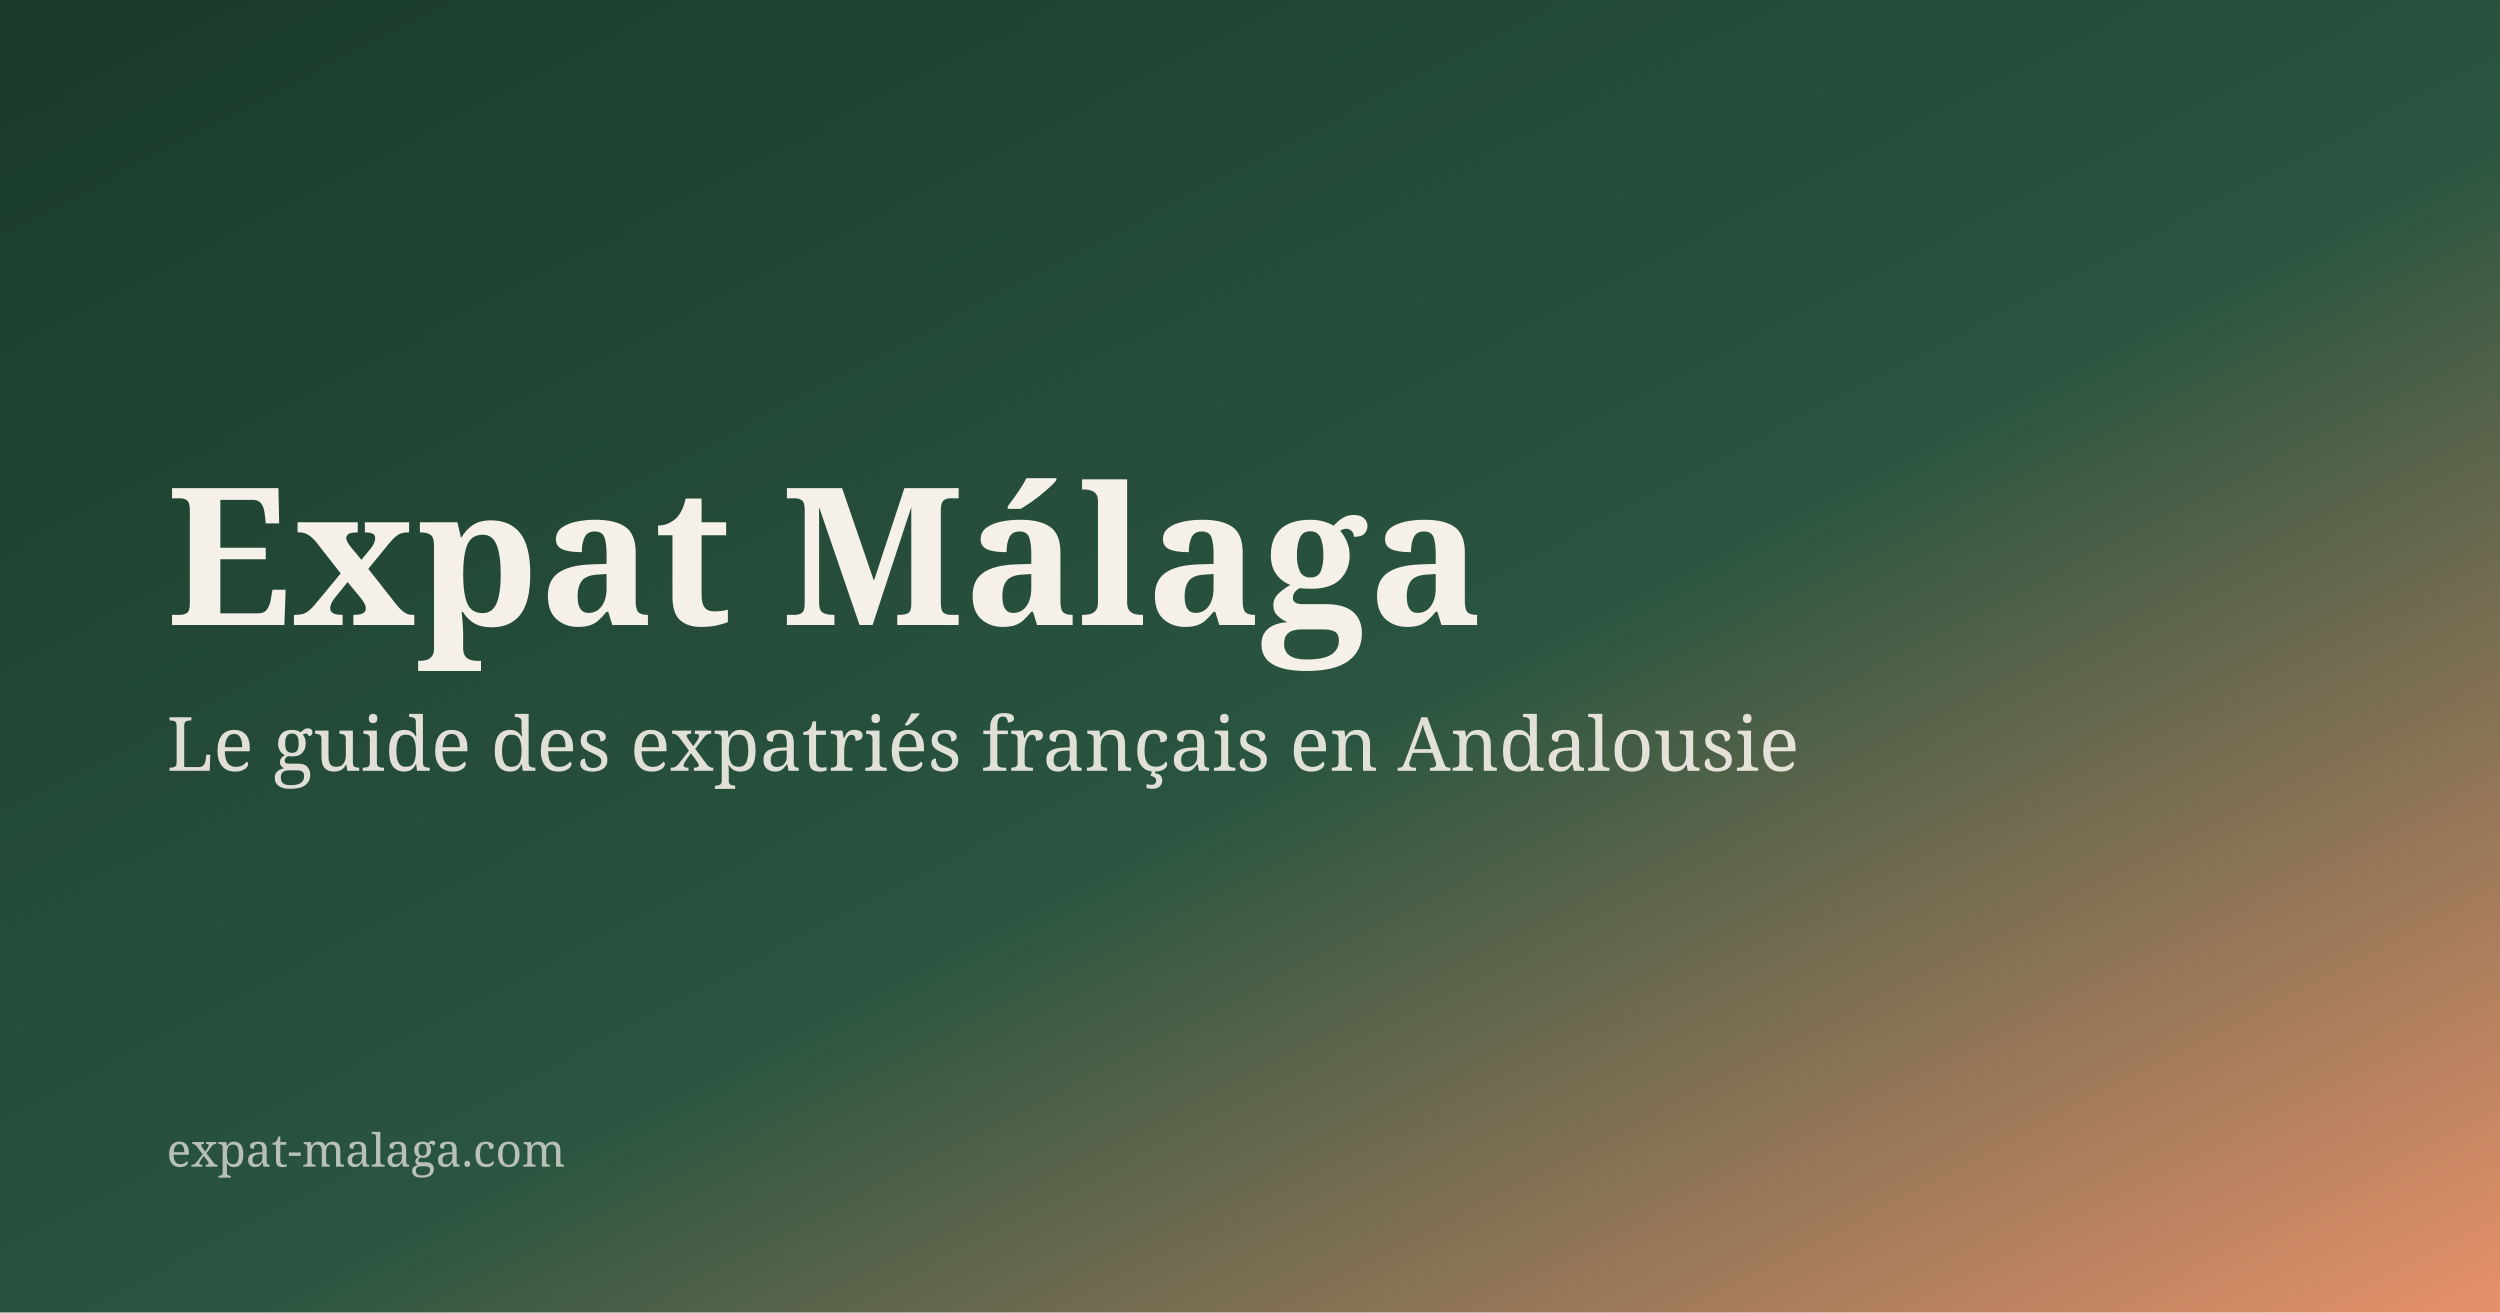
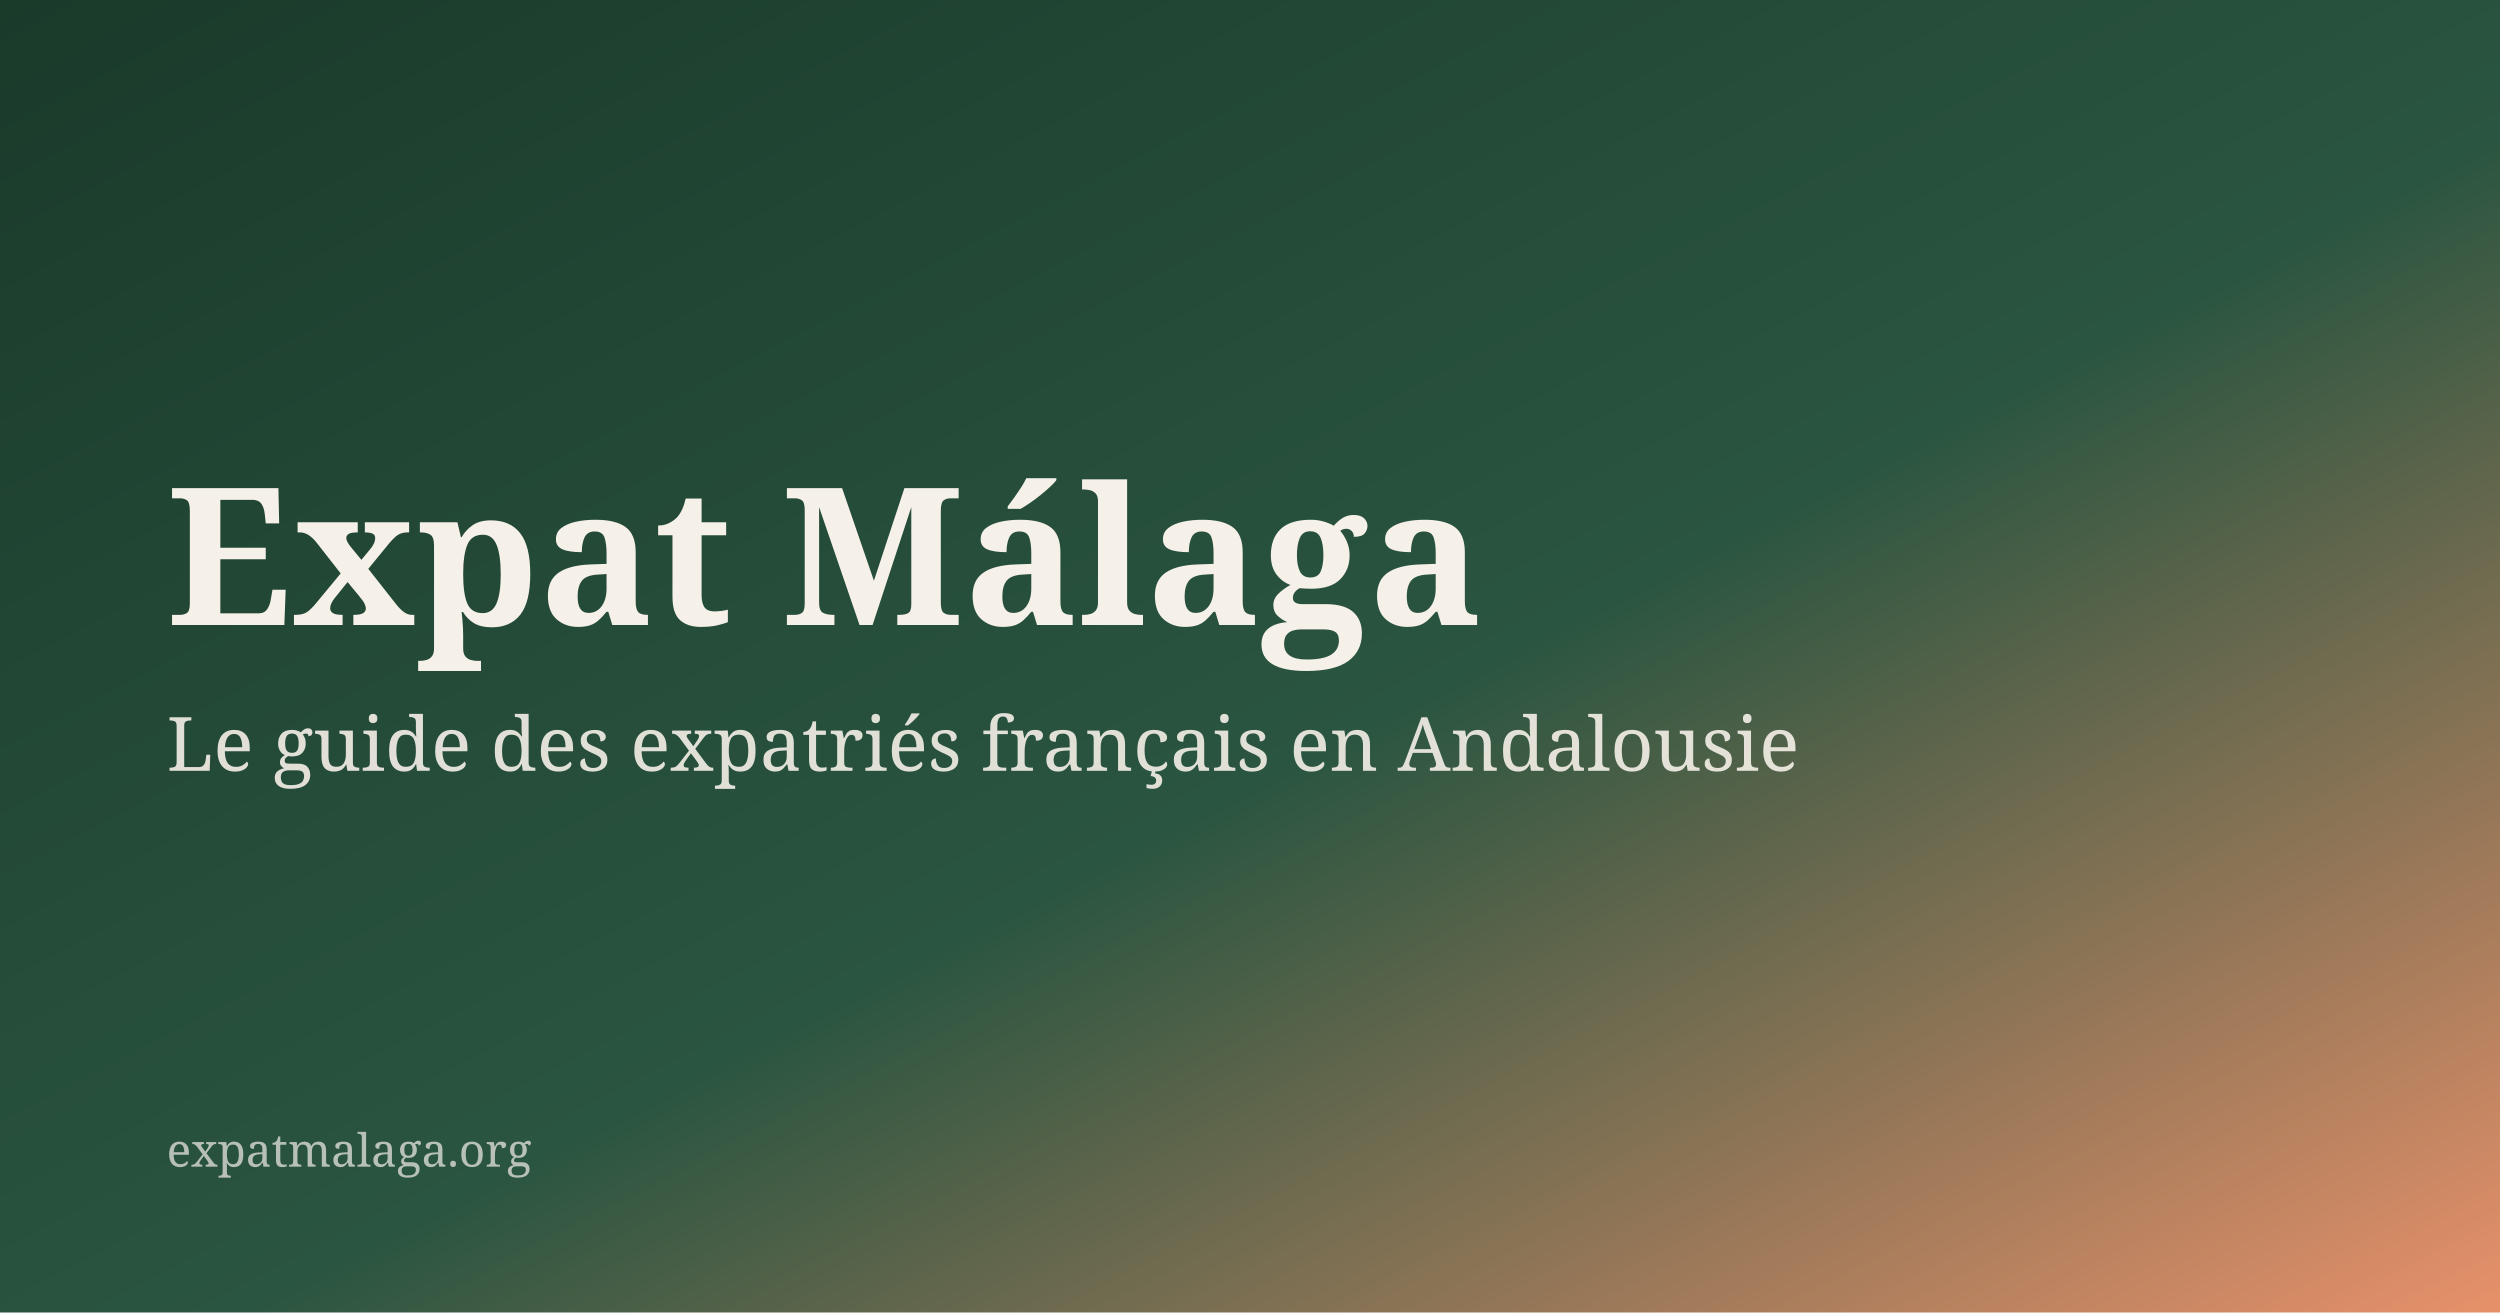
<svg xmlns="http://www.w3.org/2000/svg" viewBox="0 0 1200 630" width="1200" height="630">
  <defs>
    <linearGradient id="g" x1="0" y1="0" x2="1" y2="1">
      <stop offset="0%" stop-color="#1A3A2A" />
      <stop offset="55%" stop-color="#2A5540" />
      <stop offset="100%" stop-color="#E8916A" />
    </linearGradient>
  </defs>
  <rect width="1200" height="630" fill="url(#g)" />
  <g fill="#F5F0E8" font-family="Georgia, serif">
    <text x="80" y="300" font-size="92" font-weight="700">Expat Málaga</text>
    <text x="80" y="370" font-size="36" opacity="0.9">Le guide des expatriés français en Andalousie</text>
-     <text x="80" y="560" font-size="22" opacity="0.7">expat-malaga.com</text>
+     <text x="80" y="560" font-size="22" opacity="0.7">expatmalaga.org</text>
  </g>
</svg>
